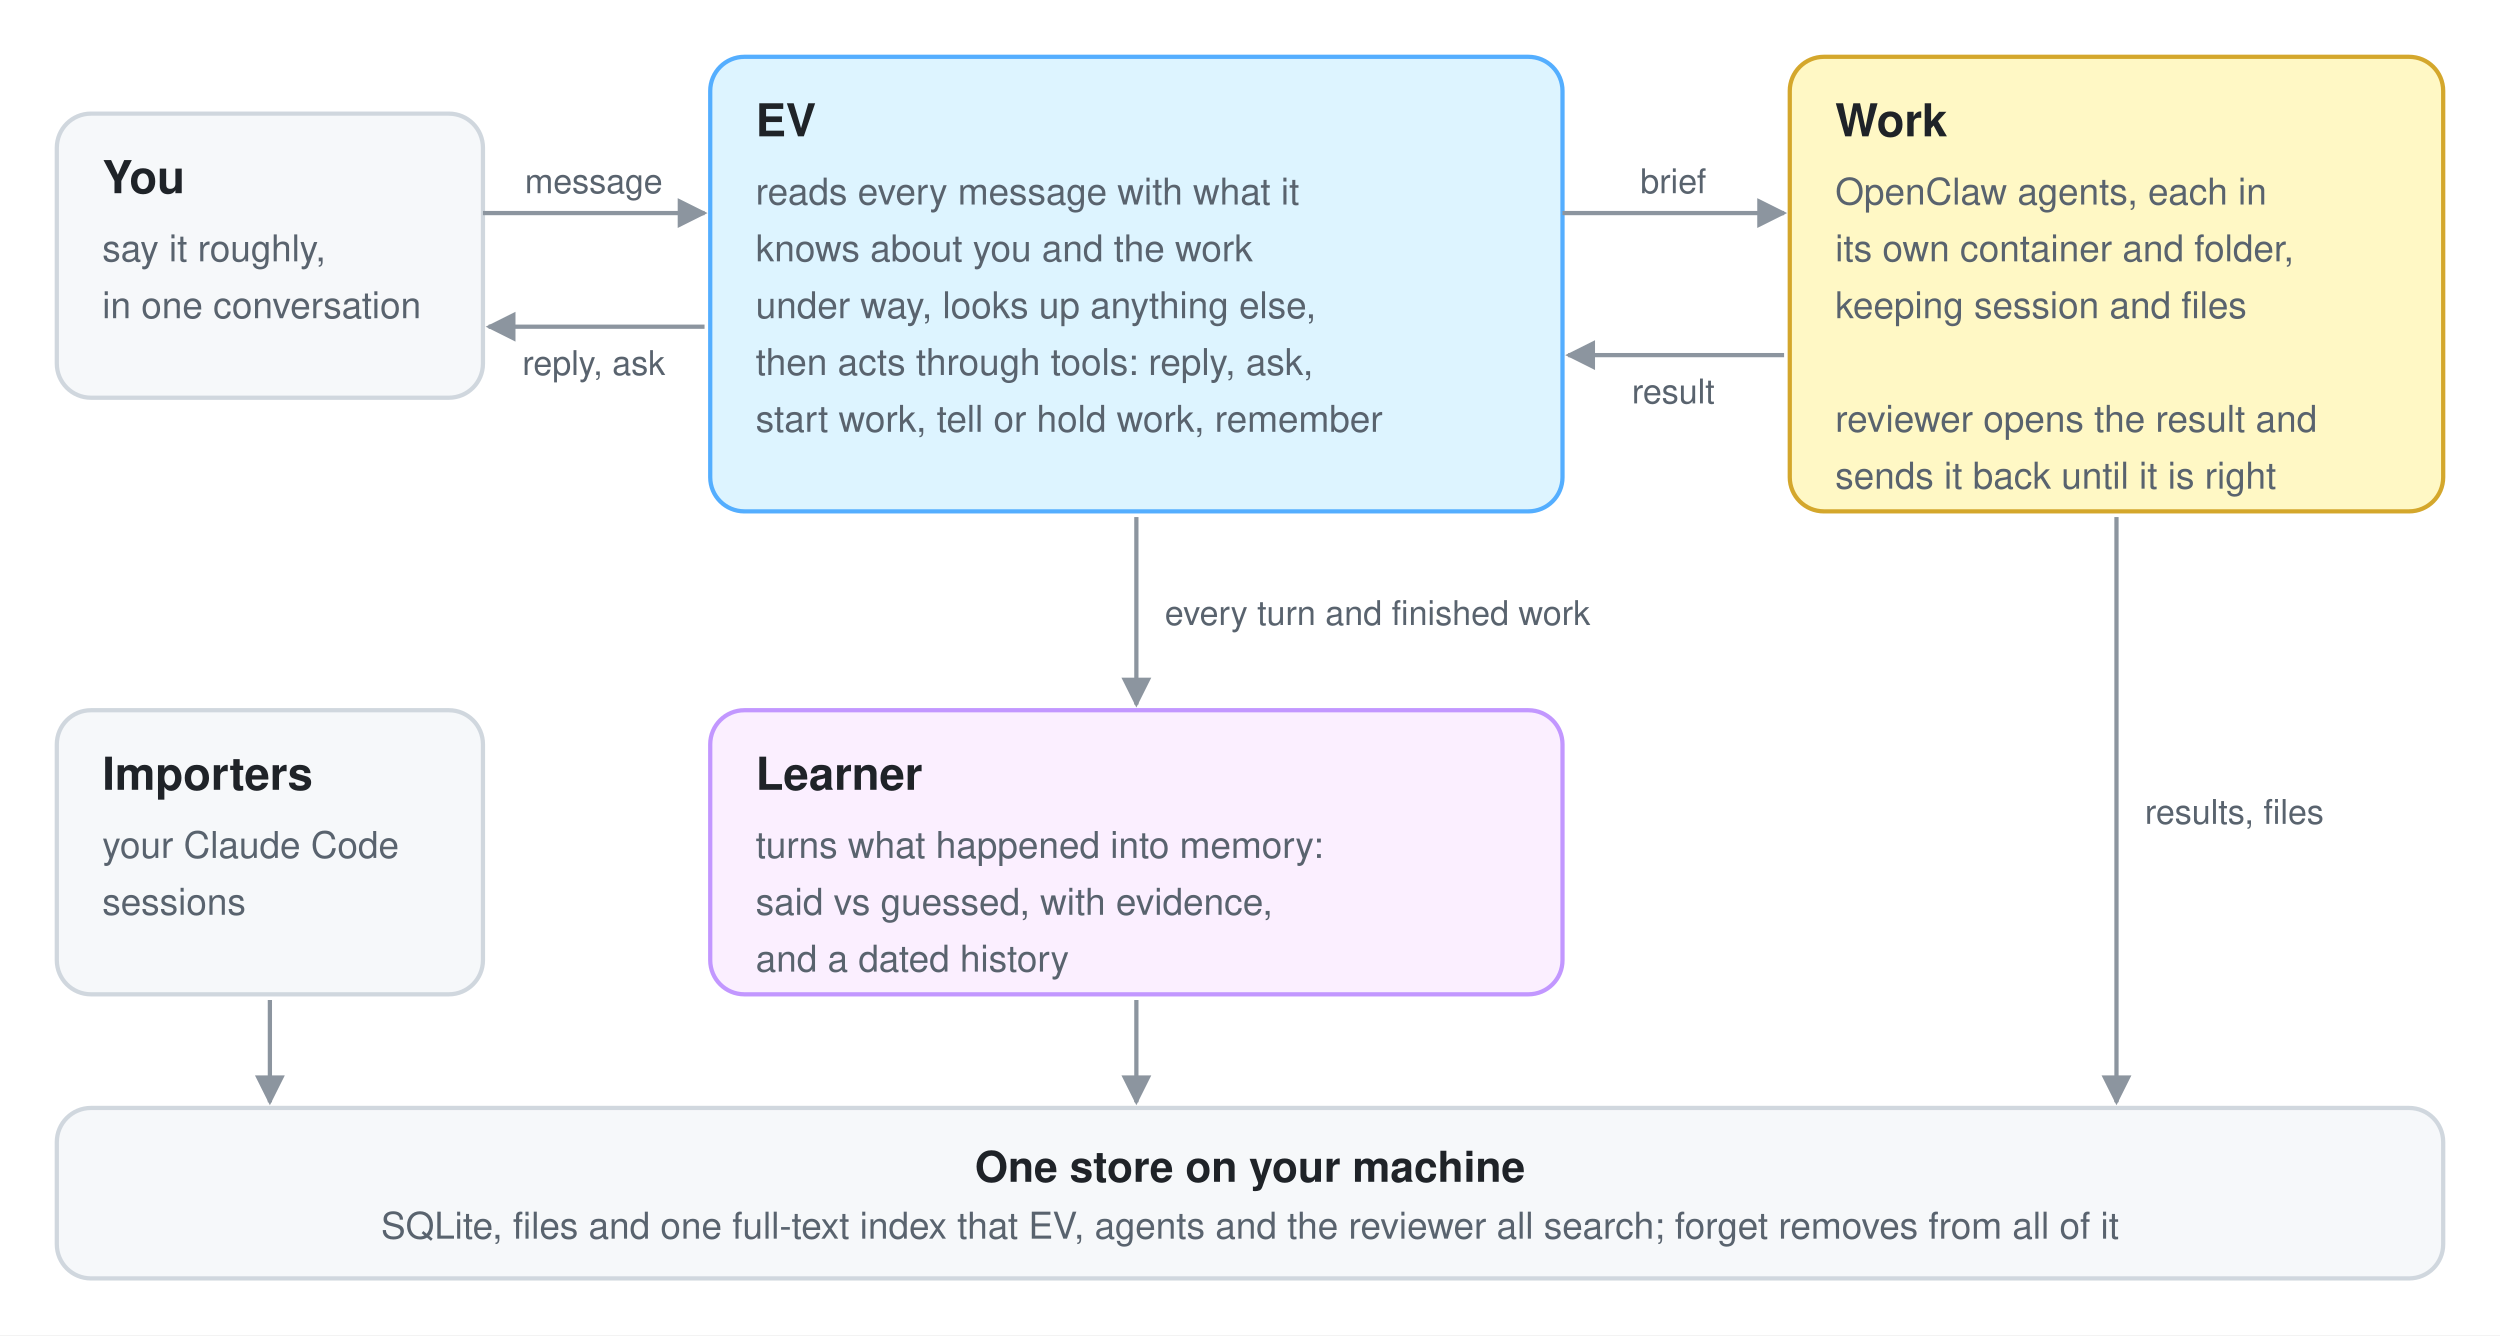
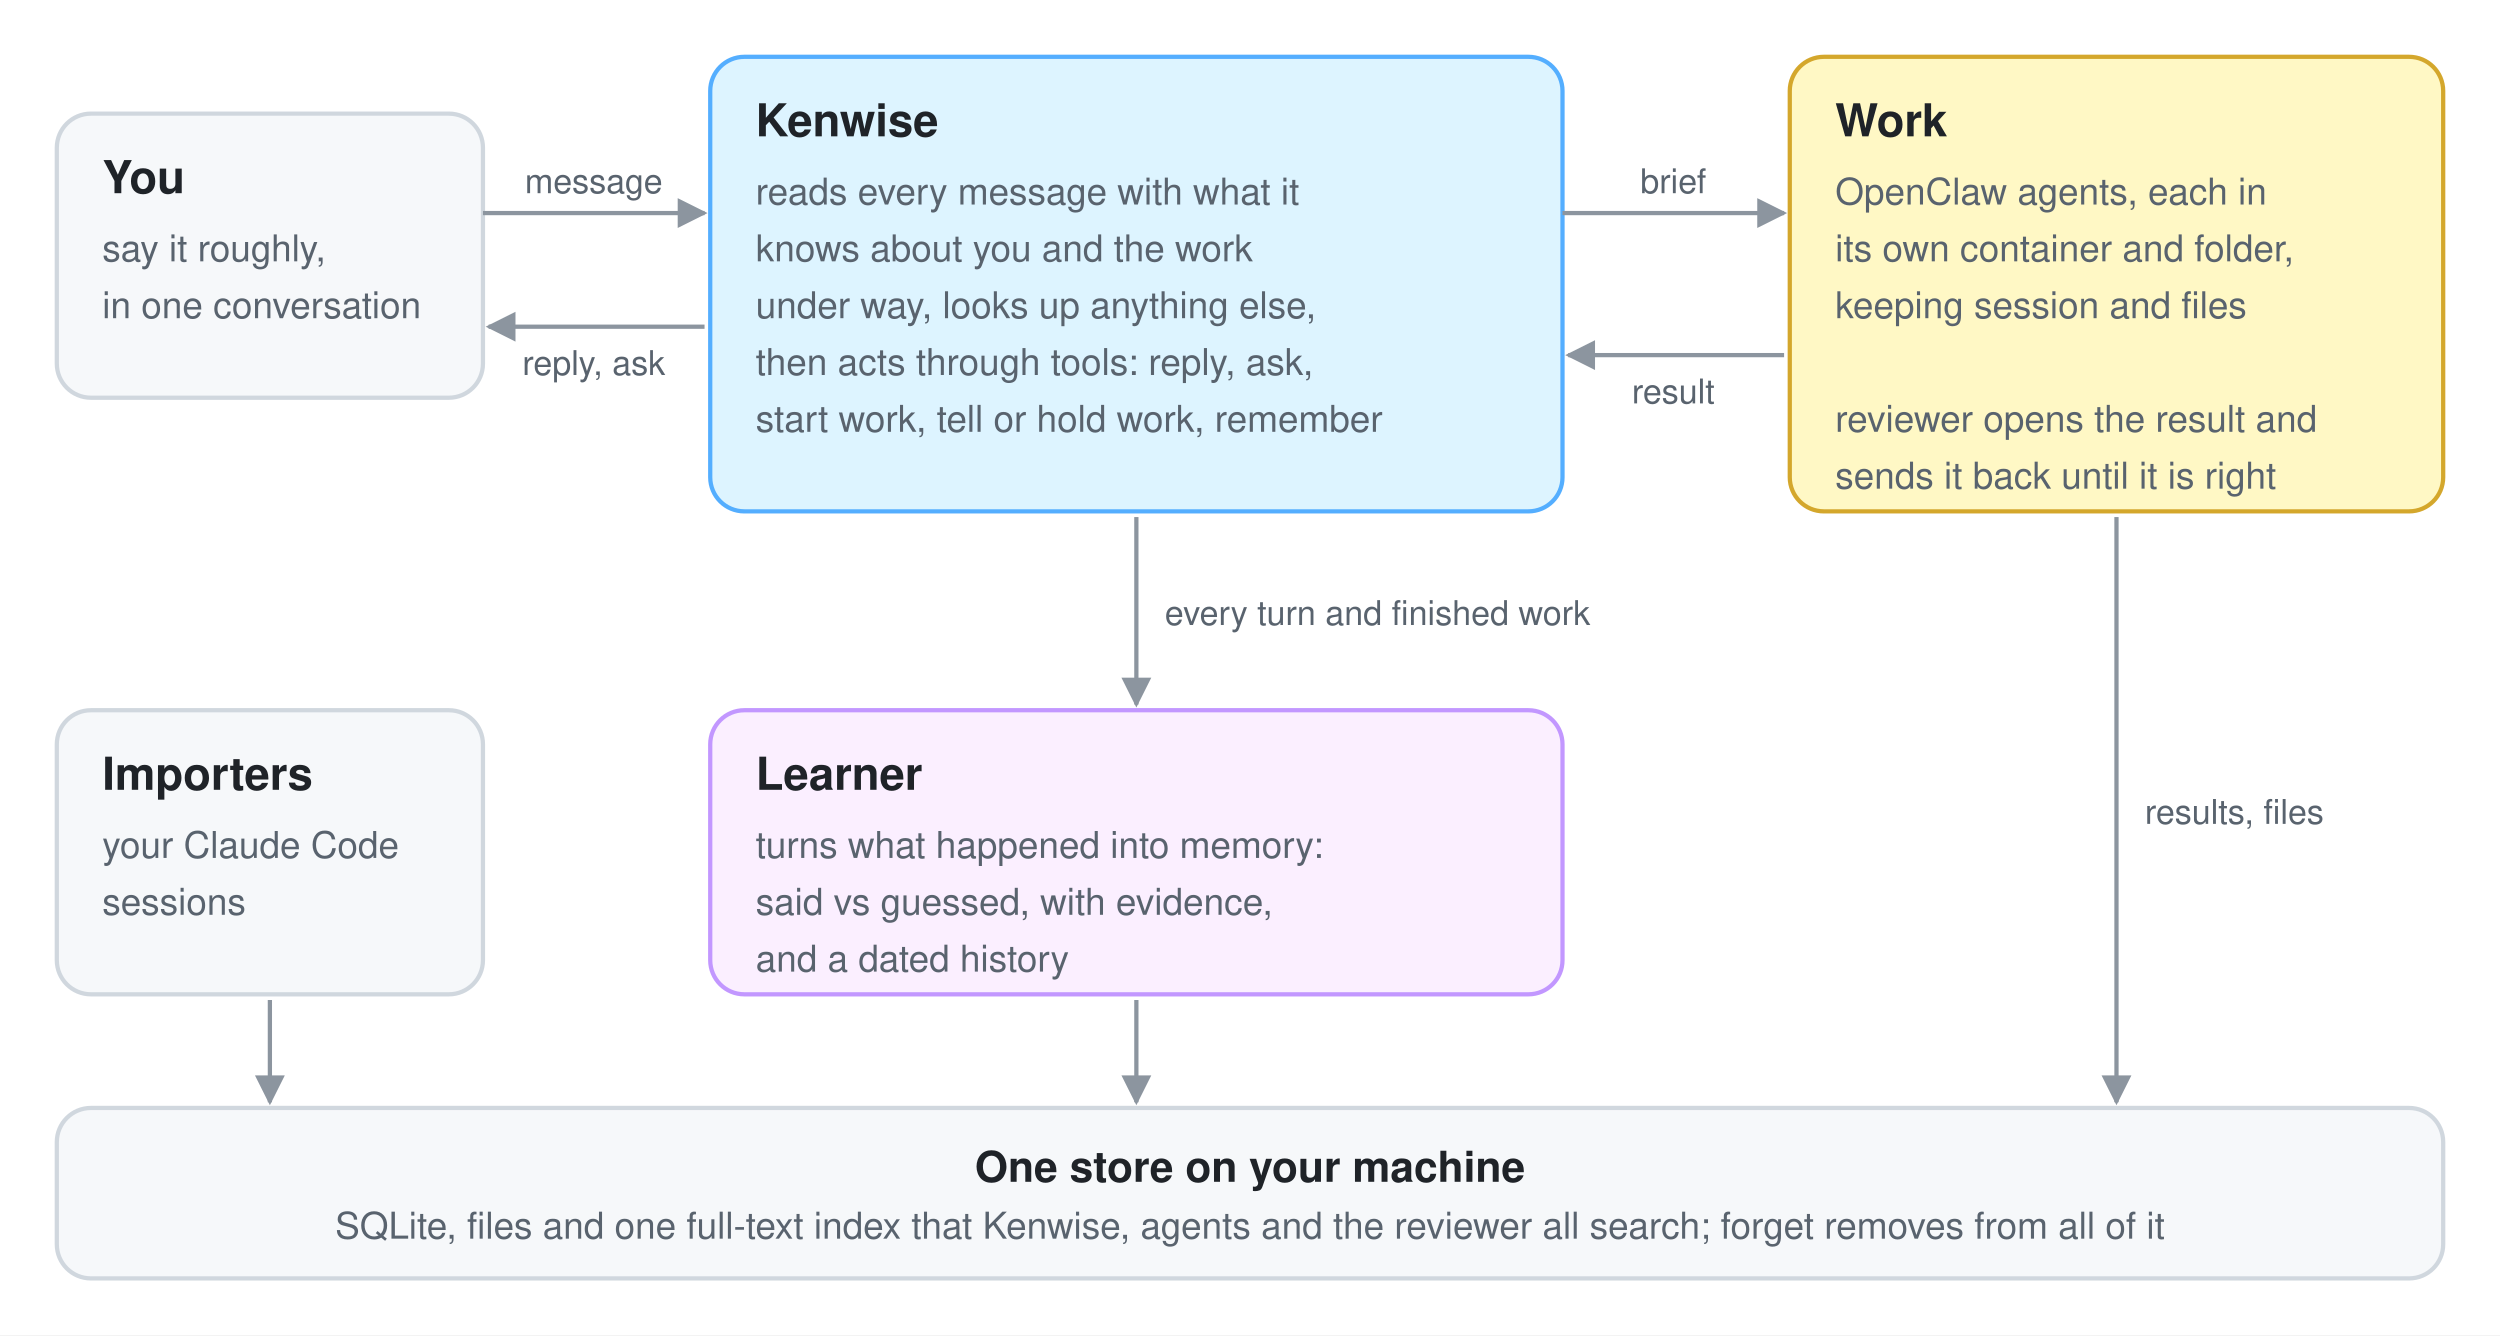
<svg xmlns="http://www.w3.org/2000/svg" viewBox="0 0 880 470" width="880" height="470" font-family="-apple-system,BlinkMacSystemFont,Segoe UI,Helvetica,Arial,sans-serif">
  <defs>
    <marker id="a" viewBox="0 0 10 10" refX="9" refY="5" markerWidth="7" markerHeight="7" orient="auto-start-reverse">
      <path d="M0 0L10 5L0 10z" fill="#8c959f" />
    </marker>
  </defs>
  <rect width="880" height="470" fill="#ffffff" />
  <rect x="20" y="40" width="150" height="100" rx="12" fill="#f6f8fa" stroke="#d0d7de" stroke-width="1.5" />
  <text x="36" y="68" font-size="16" font-weight="600" fill="#1f2328">You</text>
  <text x="36" y="92" font-size="13" fill="#59636e">say it roughly,</text>
  <text x="36" y="112" font-size="13" fill="#59636e">in one conversation</text>
  <rect x="250" y="20" width="300" height="160" rx="12" fill="#ddf4ff" stroke="#54aeff" stroke-width="1.5" />
-   <text x="266" y="48" font-size="16" font-weight="600" fill="#1f2328">EV</text>
+   <text x="266" y="48" font-size="16" font-weight="600" fill="#1f2328">Kenwise</text>
  <text x="266" y="72" font-size="13" fill="#59636e">reads every message with what it</text>
  <text x="266" y="92" font-size="13" fill="#59636e">knows about you and the work</text>
  <text x="266" y="112" font-size="13" fill="#59636e">under way, looks up anything else,</text>
  <text x="266" y="132" font-size="13" fill="#59636e">then acts through tools: reply, ask,</text>
  <text x="266" y="152" font-size="13" fill="#59636e">start work, tell or hold work, remember</text>
  <rect x="630" y="20" width="230" height="160" rx="12" fill="#fff8c5" stroke="#d4a72c" stroke-width="1.5" />
  <text x="646" y="48" font-size="16" font-weight="600" fill="#1f2328">Work</text>
  <text x="646" y="72" font-size="13" fill="#59636e">OpenClaw agents, each in</text>
  <text x="646" y="92" font-size="13" fill="#59636e">its own container and folder,</text>
  <text x="646" y="112" font-size="13" fill="#59636e">keeping session and files</text>
  <text x="646" y="132" font-size="13" fill="#59636e" />
  <text x="646" y="152" font-size="13" fill="#59636e">reviewer opens the result and</text>
  <text x="646" y="172" font-size="13" fill="#59636e" />
  <text x="646" y="172" font-size="13" fill="#59636e">sends it back until it is right</text>
  <rect x="250" y="250" width="300" height="100" rx="12" fill="#fbefff" stroke="#c297ff" stroke-width="1.5" />
  <text x="266" y="278" font-size="16" font-weight="600" fill="#1f2328">Learner</text>
  <text x="266" y="302" font-size="13" fill="#59636e">turns what happened into memory:</text>
  <text x="266" y="322" font-size="13" fill="#59636e">said vs guessed, with evidence,</text>
  <text x="266" y="342" font-size="13" fill="#59636e">and a dated history</text>
  <rect x="20" y="250" width="150" height="100" rx="12" fill="#f6f8fa" stroke="#d0d7de" stroke-width="1.5" />
  <text x="36" y="278" font-size="16" font-weight="600" fill="#1f2328">Importers</text>
  <text x="36" y="302" font-size="13" fill="#59636e">your Claude Code</text>
  <text x="36" y="322" font-size="13" fill="#59636e">sessions</text>
  <rect x="20" y="390" width="840" height="60" rx="12" fill="#f6f8fa" stroke="#d0d7de" stroke-width="1.5" />
  <text x="440" y="416" font-size="15" font-weight="600" fill="#1f2328" text-anchor="middle">One store on your machine</text>
-   <text x="440" y="436" font-size="13" fill="#59636e" text-anchor="middle">SQLite, files and one full-text index that EV, agents and the reviewer all search; forget removes from all of it</text>
+   <text x="440" y="436" font-size="13" fill="#59636e" text-anchor="middle">SQLite, files and one full-text index that Kenwise, agents and the reviewer all search; forget removes from all of it</text>
  <path d="M170 75L248 75" stroke="#8c959f" stroke-width="1.5" fill="none" marker-end="url(#a)" />
  <text x="209" y="68" font-size="12" fill="#59636e" text-anchor="middle">message</text>
  <path d="M248 115L172 115" stroke="#8c959f" stroke-width="1.5" fill="none" marker-end="url(#a)" />
  <text x="209" y="132" font-size="12" fill="#59636e" text-anchor="middle">reply, ask</text>
  <path d="M550 75L628 75" stroke="#8c959f" stroke-width="1.5" fill="none" marker-end="url(#a)" />
  <text x="589" y="68" font-size="12" fill="#59636e" text-anchor="middle">brief</text>
  <path d="M628 125L552 125" stroke="#8c959f" stroke-width="1.5" fill="none" marker-end="url(#a)" />
  <text x="589" y="142" font-size="12" fill="#59636e" text-anchor="middle">result</text>
  <path d="M400 182L400 248" stroke="#8c959f" stroke-width="1.5" fill="none" marker-end="url(#a)" />
  <text x="410" y="220" font-size="12" fill="#59636e">every turn and finished work</text>
  <path d="M95 352L95 388" stroke="#8c959f" stroke-width="1.5" fill="none" marker-end="url(#a)" />
  <path d="M400 352L400 388" stroke="#8c959f" stroke-width="1.5" fill="none" marker-end="url(#a)" />
  <path d="M745 182L745 388" stroke="#8c959f" stroke-width="1.5" fill="none" marker-end="url(#a)" />
  <text x="755" y="290" font-size="12" fill="#59636e">results, files</text>
</svg>
